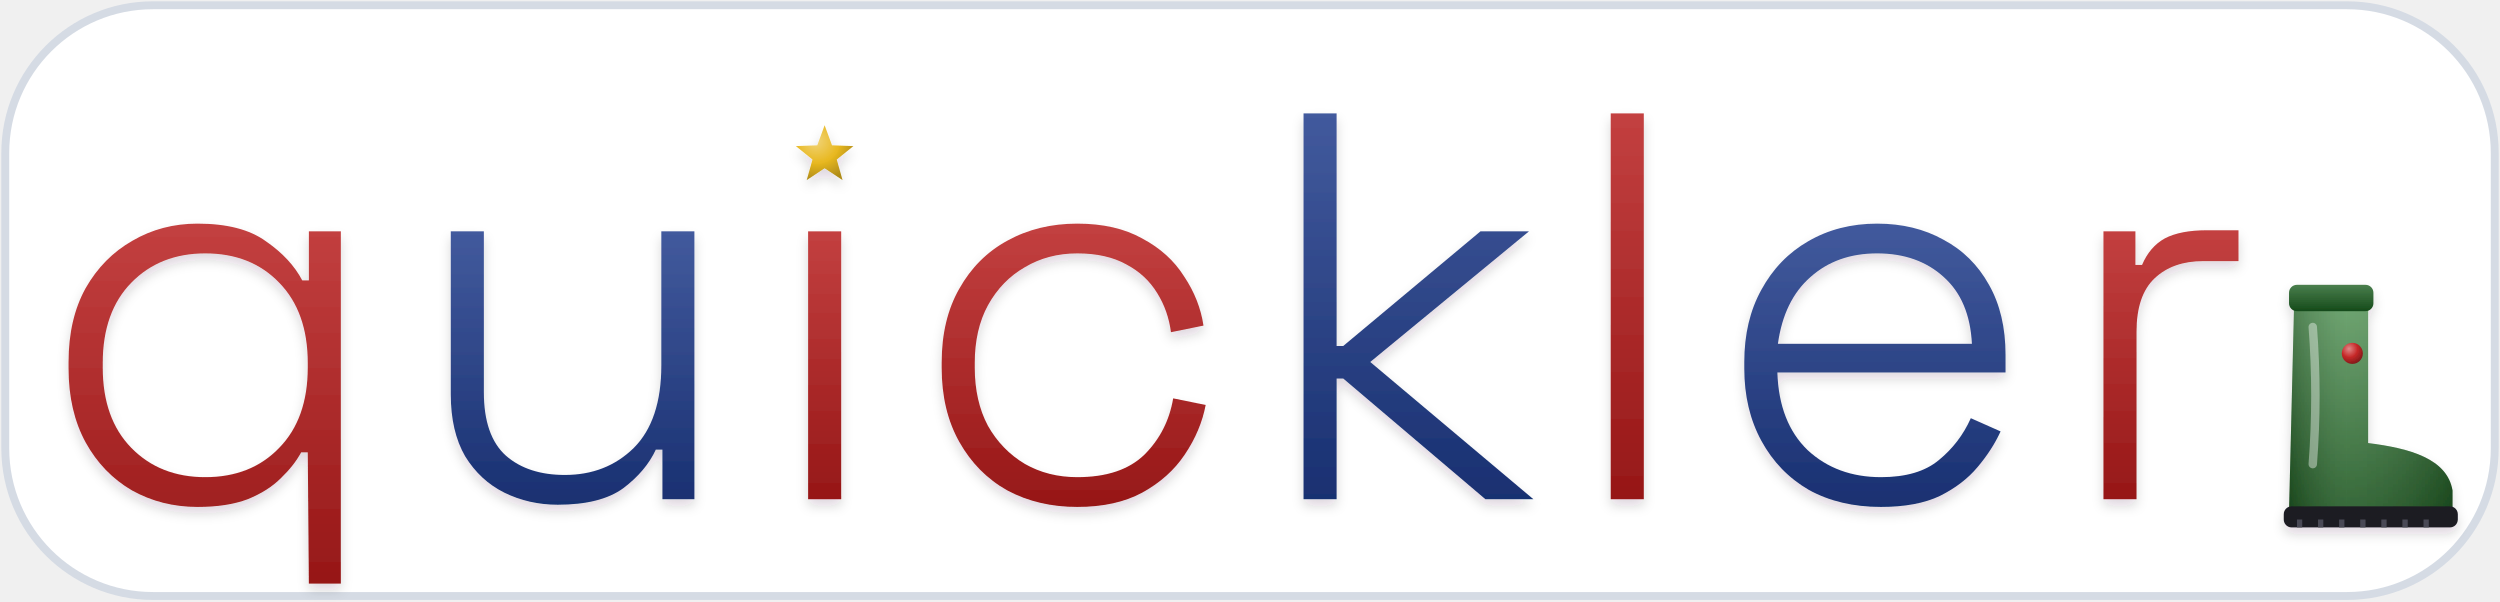
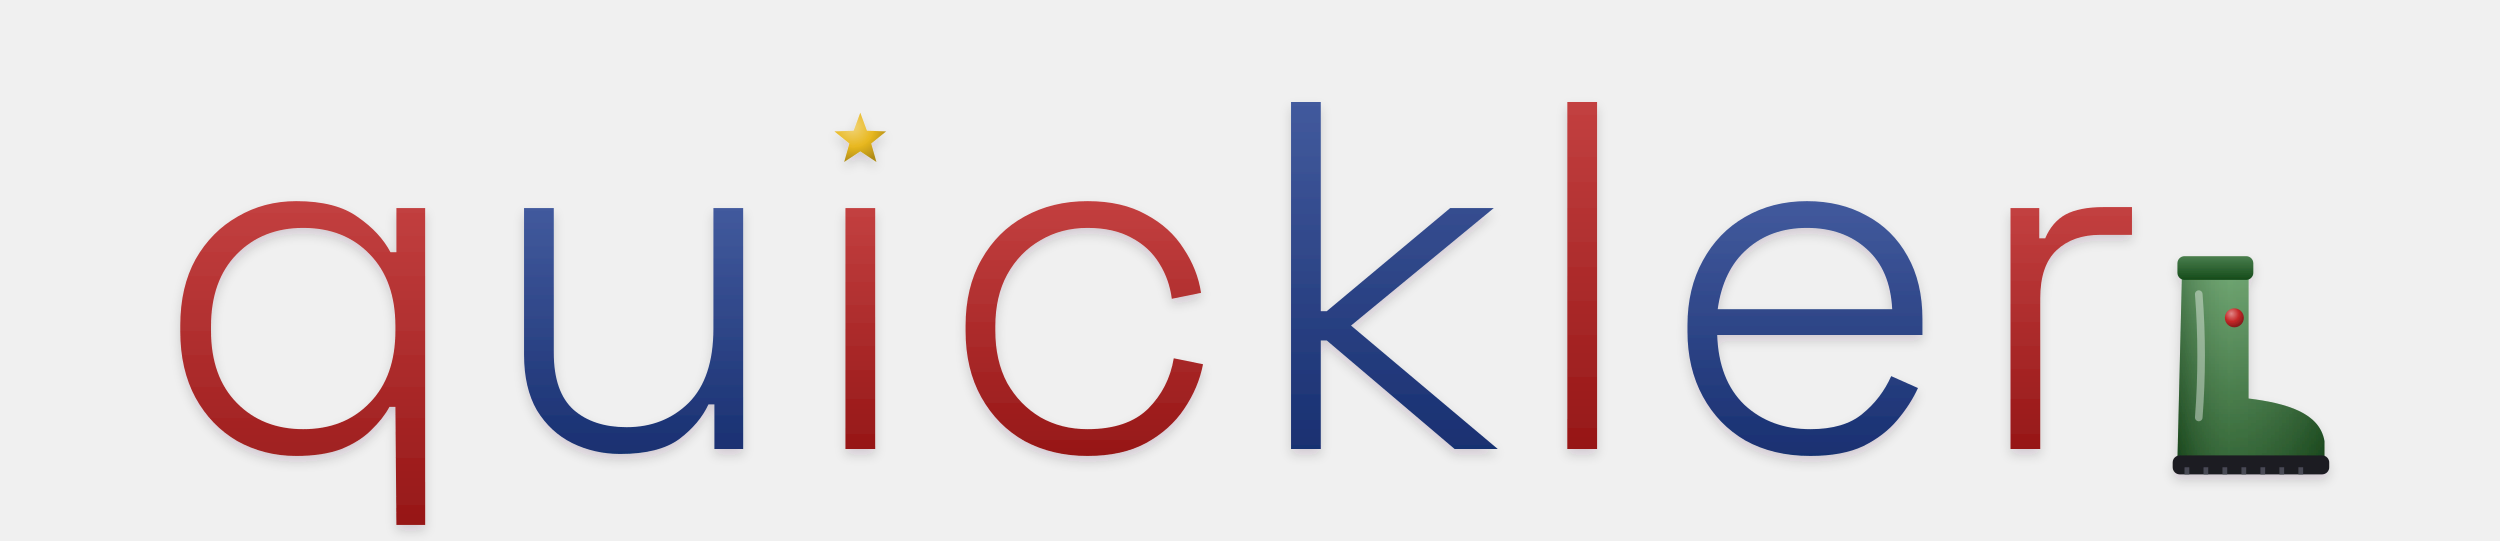
- <svg xmlns="http://www.w3.org/2000/svg" width="1896" height="456" viewBox="-12 -32 948 228" role="img" aria-label="Quickler logo">
+ <svg xmlns="http://www.w3.org/2000/svg" width="2108" height="456" viewBox="-62 -32 1054 228" role="img" aria-label="Quickler logo">
  <defs>
    <filter id="lift" x="-6%" y="-12%" width="112%" height="134%">
      <feDropShadow dx="0" dy="2.5" stdDeviation="2.2" flood-color="#241830" flood-opacity=".16" />
    </filter>
    <linearGradient id="LB71C1C" x1="0" y1="0" x2="0" y2="1">
      <stop stop-color="#C34040" />
      <stop offset="1" stop-color="#961717" />
    </linearGradient>
    <linearGradient id="L1E3A8A" x1="0" y1="0" x2="0" y2="1">
      <stop stop-color="#425A9D" />
      <stop offset="1" stop-color="#193071" />
    </linearGradient>
    <radialGradient id="gst" cx="0.38" cy="0.32" r="0.7" fx="0.34" fy="0.28">
      <stop stop-color="#F1D479" />
      <stop offset=".55" stop-color="#E8B820" />
      <stop offset="1" stop-color="#AE8A18" />
    </radialGradient>
    <linearGradient id="welly" x1="0" y1="0" x2="0" y2="1">
      <stop stop-color="#629E65" />
      <stop offset="1" stop-color="#205823" />
    </linearGradient>
    <linearGradient id="wtop" x1="0" y1="0" x2="0" y2="1">
      <stop stop-color="#497E4D" />
      <stop offset="1" stop-color="#164B1A" />
    </linearGradient>
    <radialGradient id="wb" cx="0.38" cy="0.32" r="0.7" fx="0.34" fy="0.28">
      <stop stop-color="#E08989" />
      <stop offset=".55" stop-color="#C62828" />
      <stop offset="1" stop-color="#811A1A" />
    </radialGradient>
    <linearGradient id="bootsh" x1="0" y1="0" x2="1" y2="0">
      <stop stop-color="#000" stop-opacity=".2" />
      <stop offset=".35" stop-color="#fff" stop-opacity=".1" />
      <stop offset="1" stop-color="#000" stop-opacity=".2" />
    </linearGradient>
  </defs>
-   <rect x="-10" y="-30" width="944" height="224" rx="56" fill="#FFFFFF" stroke="#D5DBE4" stroke-width="3" />
  <g filter="url(#lift)">
    <path d="M105.124 189.3L104.706 139.535H102.198C100.387 142.879 97.809 146.153 94.465 149.358C91.26 152.563 87.08 155.21 81.925 157.3C76.77 159.251 70.43 160.226 62.906 160.226C53.849 160.226 45.559 158.136 38.035 153.956C30.65 149.637 24.798 143.576 20.479 135.773C16.16 127.831 14 118.496 14 107.767V105.259C14 94.391 16.16 85.056 20.479 77.253C24.938 69.45 30.859 63.459 38.244 59.279C45.629 54.96 53.849 52.8 62.906 52.8C74.053 52.8 82.691 55.029 88.822 59.488C95.092 63.807 99.69 68.754 102.616 74.327H105.124V55.726H117.246V189.3H105.124ZM65.832 148.94C77.397 148.94 86.732 145.248 93.838 137.863C101.083 130.478 104.706 120.307 104.706 107.349V105.677C104.706 92.719 101.083 82.548 93.838 75.163C86.732 67.778 77.397 64.086 65.832 64.086C54.407 64.086 45.071 67.778 37.826 75.163C30.581 82.548 26.958 92.719 26.958 105.677V107.349C26.958 120.307 30.581 130.478 37.826 137.863C45.071 145.248 54.407 148.94 65.832 148.94Z" fill="url(#LB71C1C)" />
    <path d="M199.484 159.39C192.239 159.39 185.481 157.857 179.211 154.792C173.081 151.727 168.134 147.129 164.372 140.998C160.75 134.728 158.938 126.925 158.938 117.59V55.726H171.478V116.754C171.478 127.761 174.265 135.773 179.838 140.789C185.412 145.666 192.866 148.104 202.201 148.104C212.651 148.104 221.36 144.69 228.326 137.863C235.293 130.896 238.776 120.446 238.776 106.513V55.726H251.316V157.3H239.194V138.49H236.686C234.178 143.924 230.068 148.801 224.355 153.12C218.643 157.3 210.352 159.39 199.484 159.39Z" fill="url(#L1E3A8A)" />
    <path d="M294.439 157.3V55.726H306.979V157.3H294.439Z" fill="url(#LB71C1C)" />
    <path d="M396.499 160.226C386.607 160.226 377.759 158.136 369.956 153.956C362.293 149.637 356.232 143.506 351.773 135.564C347.315 127.622 345.085 118.287 345.085 107.558V105.468C345.085 94.6 347.315 85.265 351.773 77.462C356.232 69.52 362.293 63.459 369.956 59.279C377.759 54.96 386.607 52.8 396.499 52.8C406.253 52.8 414.473 54.681 421.161 58.443C427.989 62.066 433.283 66.873 437.045 72.864C440.947 78.716 443.385 84.916 444.36 91.465L432.029 93.973C431.333 88.539 429.591 83.593 426.804 79.134C424.018 74.536 420.116 70.913 415.1 68.266C410.084 65.479 403.884 64.086 396.499 64.086C389.115 64.086 382.496 65.828 376.644 69.311C370.792 72.655 366.125 77.462 362.641 83.732C359.297 89.863 357.625 97.178 357.625 105.677V107.349C357.625 115.848 359.297 123.233 362.641 129.503C366.125 135.634 370.792 140.441 376.644 143.924C382.496 147.268 389.115 148.94 396.499 148.94C407.646 148.94 416.145 146.084 421.997 140.371C427.849 134.519 431.472 127.413 432.865 119.053L445.196 121.561C443.942 128.11 441.295 134.38 437.254 140.371C433.353 146.223 427.989 151.03 421.161 154.792C414.473 158.415 406.253 160.226 396.499 160.226Z" fill="url(#LB71C1C)" />
    <path d="M482.302 157.3V11H494.842V99.198H497.35L549.391 55.726H567.783L507.591 105.259L569.455 157.3H551.272L497.35 111.529H494.842V157.3H482.302Z" fill="url(#L1E3A8A)" />
    <path d="M598.787 157.3V11H611.327V157.3Z" fill="url(#LB71C1C)" />
    <path d="M701.266 160.226C690.816 160.226 681.689 158.066 673.886 153.747C666.223 149.288 660.232 143.088 655.912 135.146C651.593 127.204 649.433 118.078 649.433 107.767V105.259C649.433 94.809 651.593 85.683 655.912 77.88C660.232 69.938 666.153 63.807 673.677 59.488C681.341 55.029 690.049 52.8 699.802 52.8C709.277 52.8 717.637 54.82 724.883 58.861C732.267 62.762 738.049 68.475 742.229 75.999C746.409 83.384 748.5 92.231 748.5 102.542V109.23H661.974C662.392 121.909 666.223 131.732 673.469 138.699C680.853 145.526 690.119 148.94 701.266 148.94C710.74 148.94 718.055 146.78 723.211 142.461C728.505 138.142 732.546 132.847 735.333 126.577L746.619 131.593C744.529 136.191 741.603 140.719 737.841 145.178C734.218 149.497 729.48 153.12 723.628 156.046C717.776 158.833 710.322 160.226 701.266 160.226ZM662.182 98.362H735.75C735.193 87.355 731.64 78.925 725.091 73.073C718.543 67.082 710.113 64.086 699.802 64.086C689.631 64.086 681.201 67.082 674.513 73.073C667.825 78.925 663.715 87.355 662.182 98.362Z" fill="url(#L1E3A8A)" />
    <path d="M785.63 157.3V55.726H797.752V68.475H800.26C802.21 63.877 805.067 60.533 808.829 58.443C812.73 56.353 818.094 55.308 824.922 55.308H836.835V67.012H823.459C815.795 67.012 809.665 69.172 805.067 73.491C800.469 77.81 798.17 84.568 798.17 93.764V157.3H785.63Z" fill="url(#LB71C1C)" />
    <polygon points="300.7,15.5 303.5,23.1 311.6,23.4 305.3,28.5 307.5,36.3 300.7,31.8 293.9,36.3 296.1,28.5 289.8,23.4 297.9,23.1" fill="url(#gst)" />
    <g transform="translate(872 80)">
      <path d="M-14 0 H14 V56 C30 58 44 62 46 74 V82 H-16Z" fill="url(#welly)" />
      <path d="M-14 0 H14 V56 C30 58 44 62 46 74 V82 H-16Z" fill="url(#bootsh)" />
      <rect x="-16" y="-4" width="32" height="10" rx="3" fill="url(#wtop)" />
      <path d="M-7 12 Q-5 38 -7 64" fill="none" stroke="#fff" stroke-width="3.2" stroke-linecap="round" opacity="0.4" />
      <rect x="-18" y="80" width="66" height="8" rx="3" fill="#1C1C22" />
      <path d="M-12 88 v-3" stroke="#4A4A55" stroke-width="2" />
      <path d="M-4 88 v-3" stroke="#4A4A55" stroke-width="2" />
      <path d="M4 88 v-3" stroke="#4A4A55" stroke-width="2" />
      <path d="M12 88 v-3" stroke="#4A4A55" stroke-width="2" />
      <path d="M20 88 v-3" stroke="#4A4A55" stroke-width="2" />
      <path d="M28 88 v-3" stroke="#4A4A55" stroke-width="2" />
      <path d="M36 88 v-3" stroke="#4A4A55" stroke-width="2" />
      <circle cx="8" cy="22" r="4" fill="url(#wb)" />
    </g>
  </g>
</svg>
